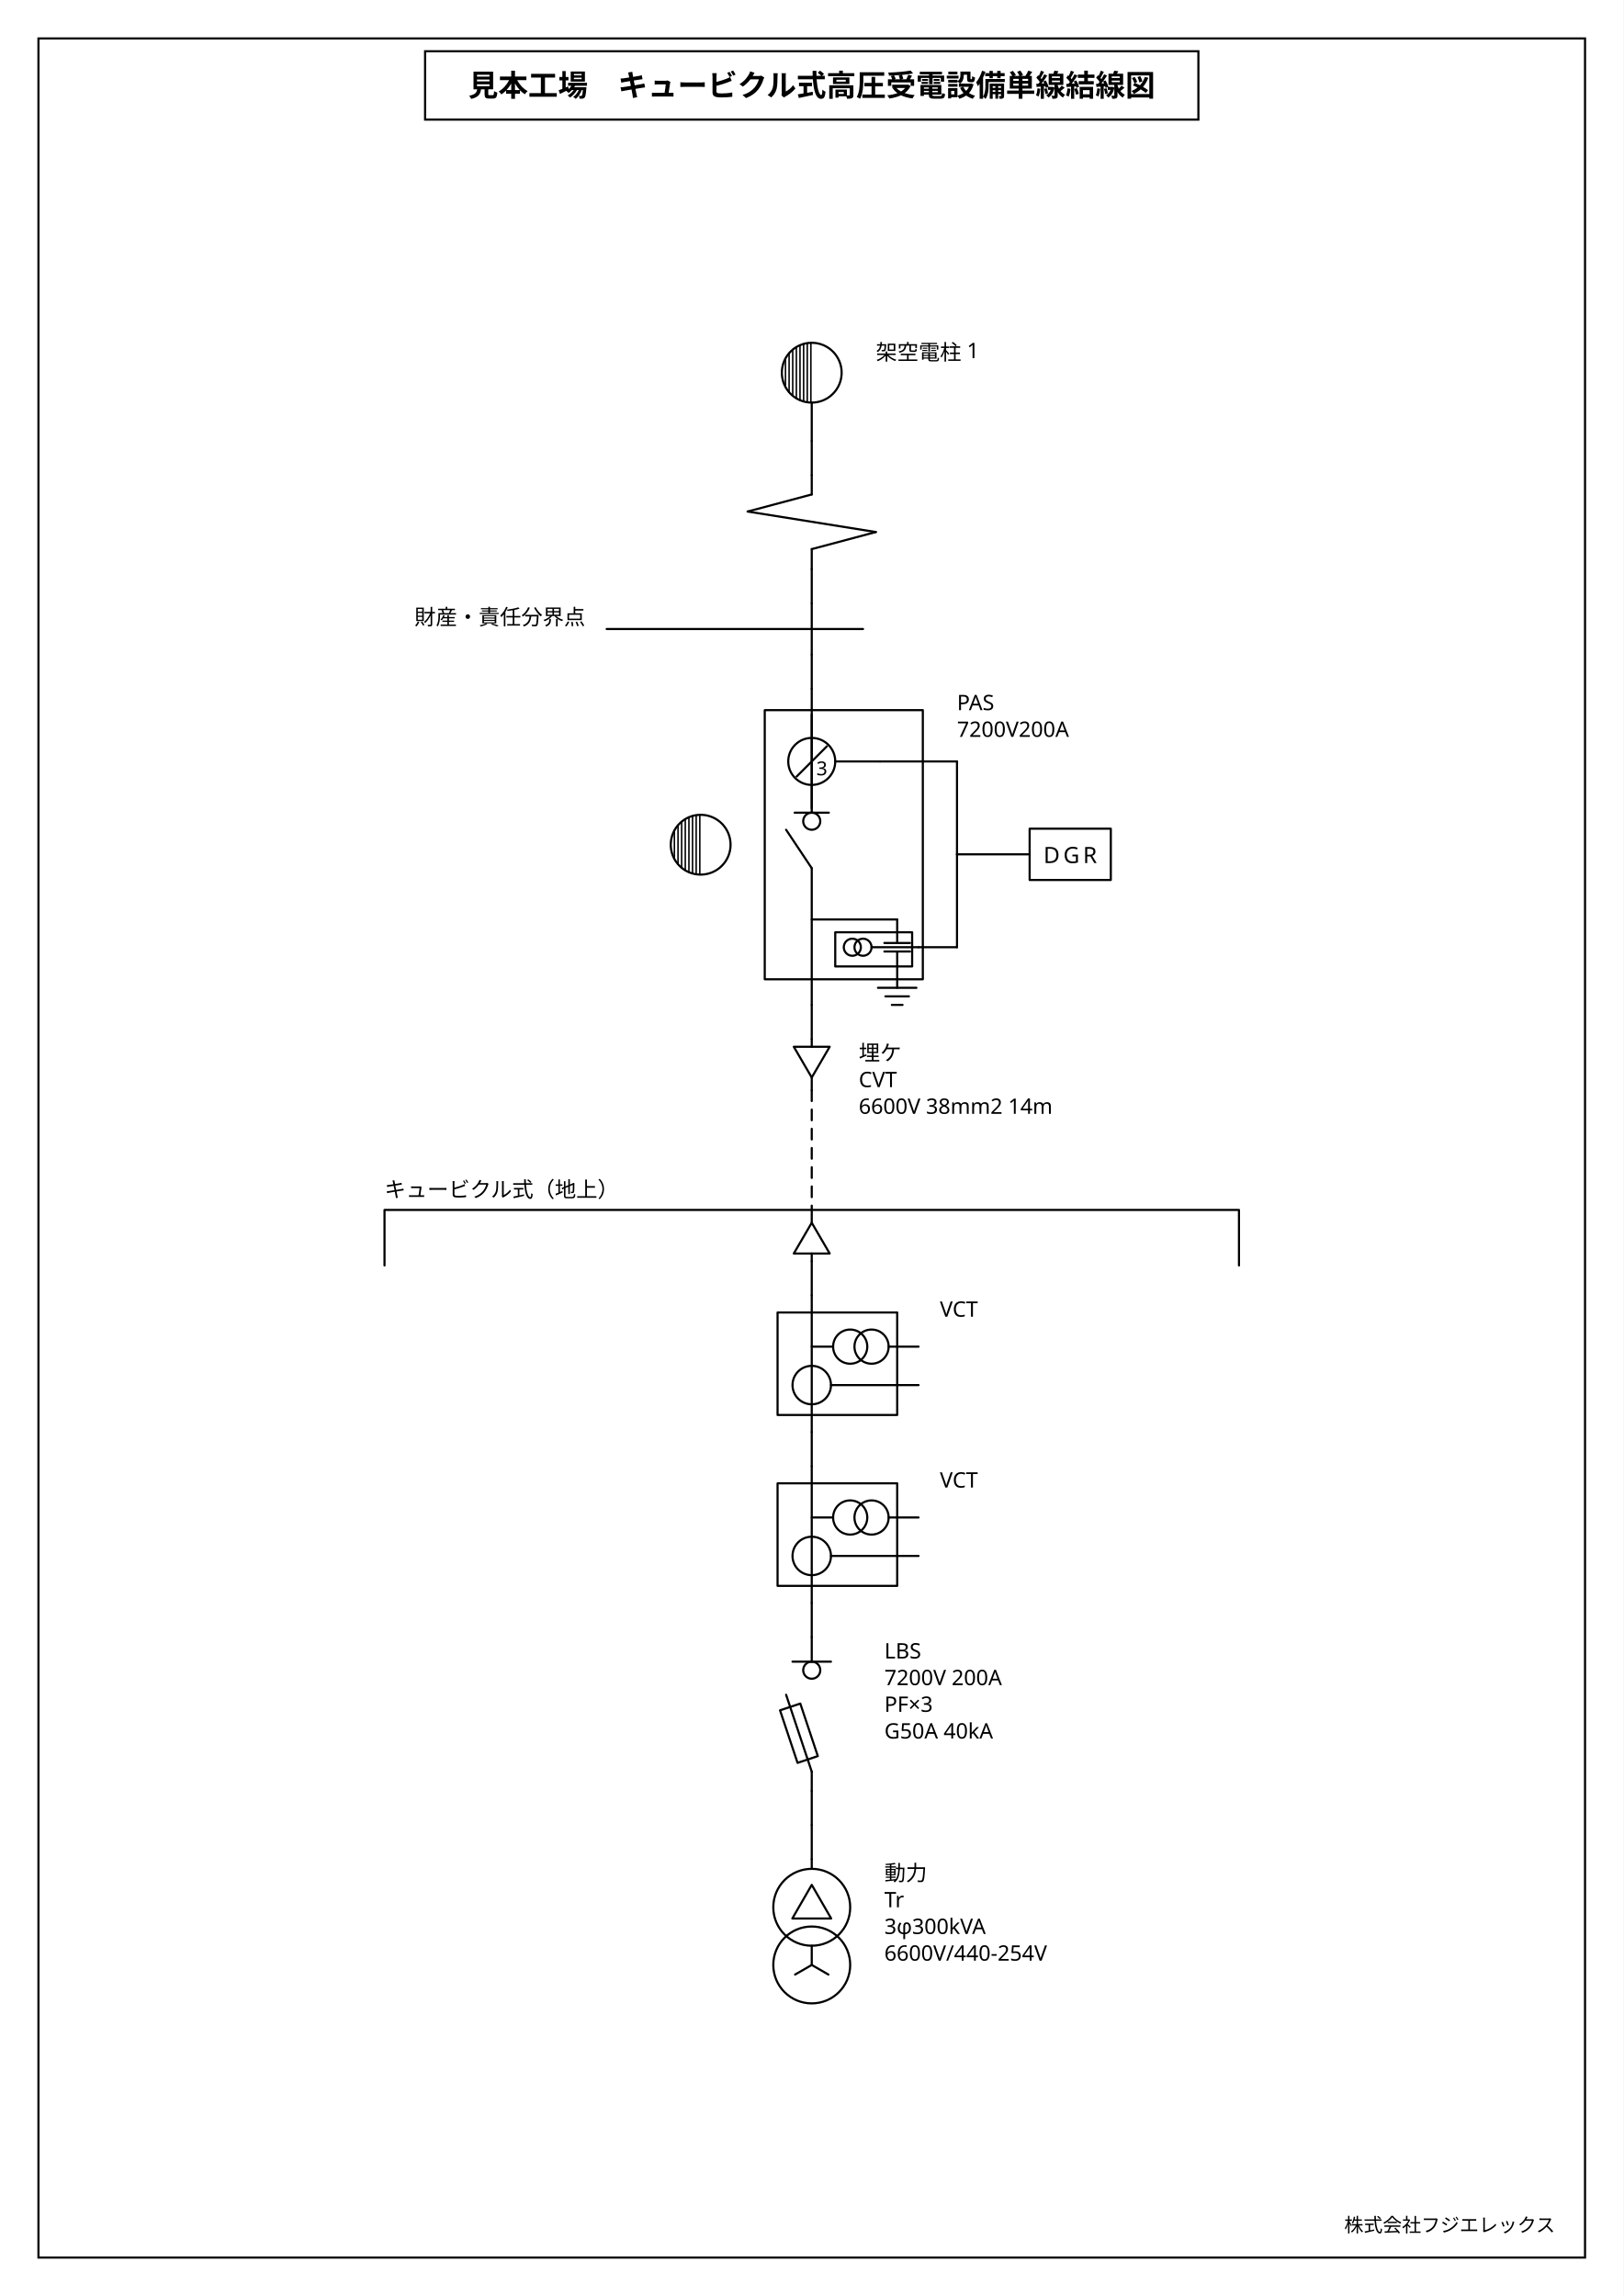
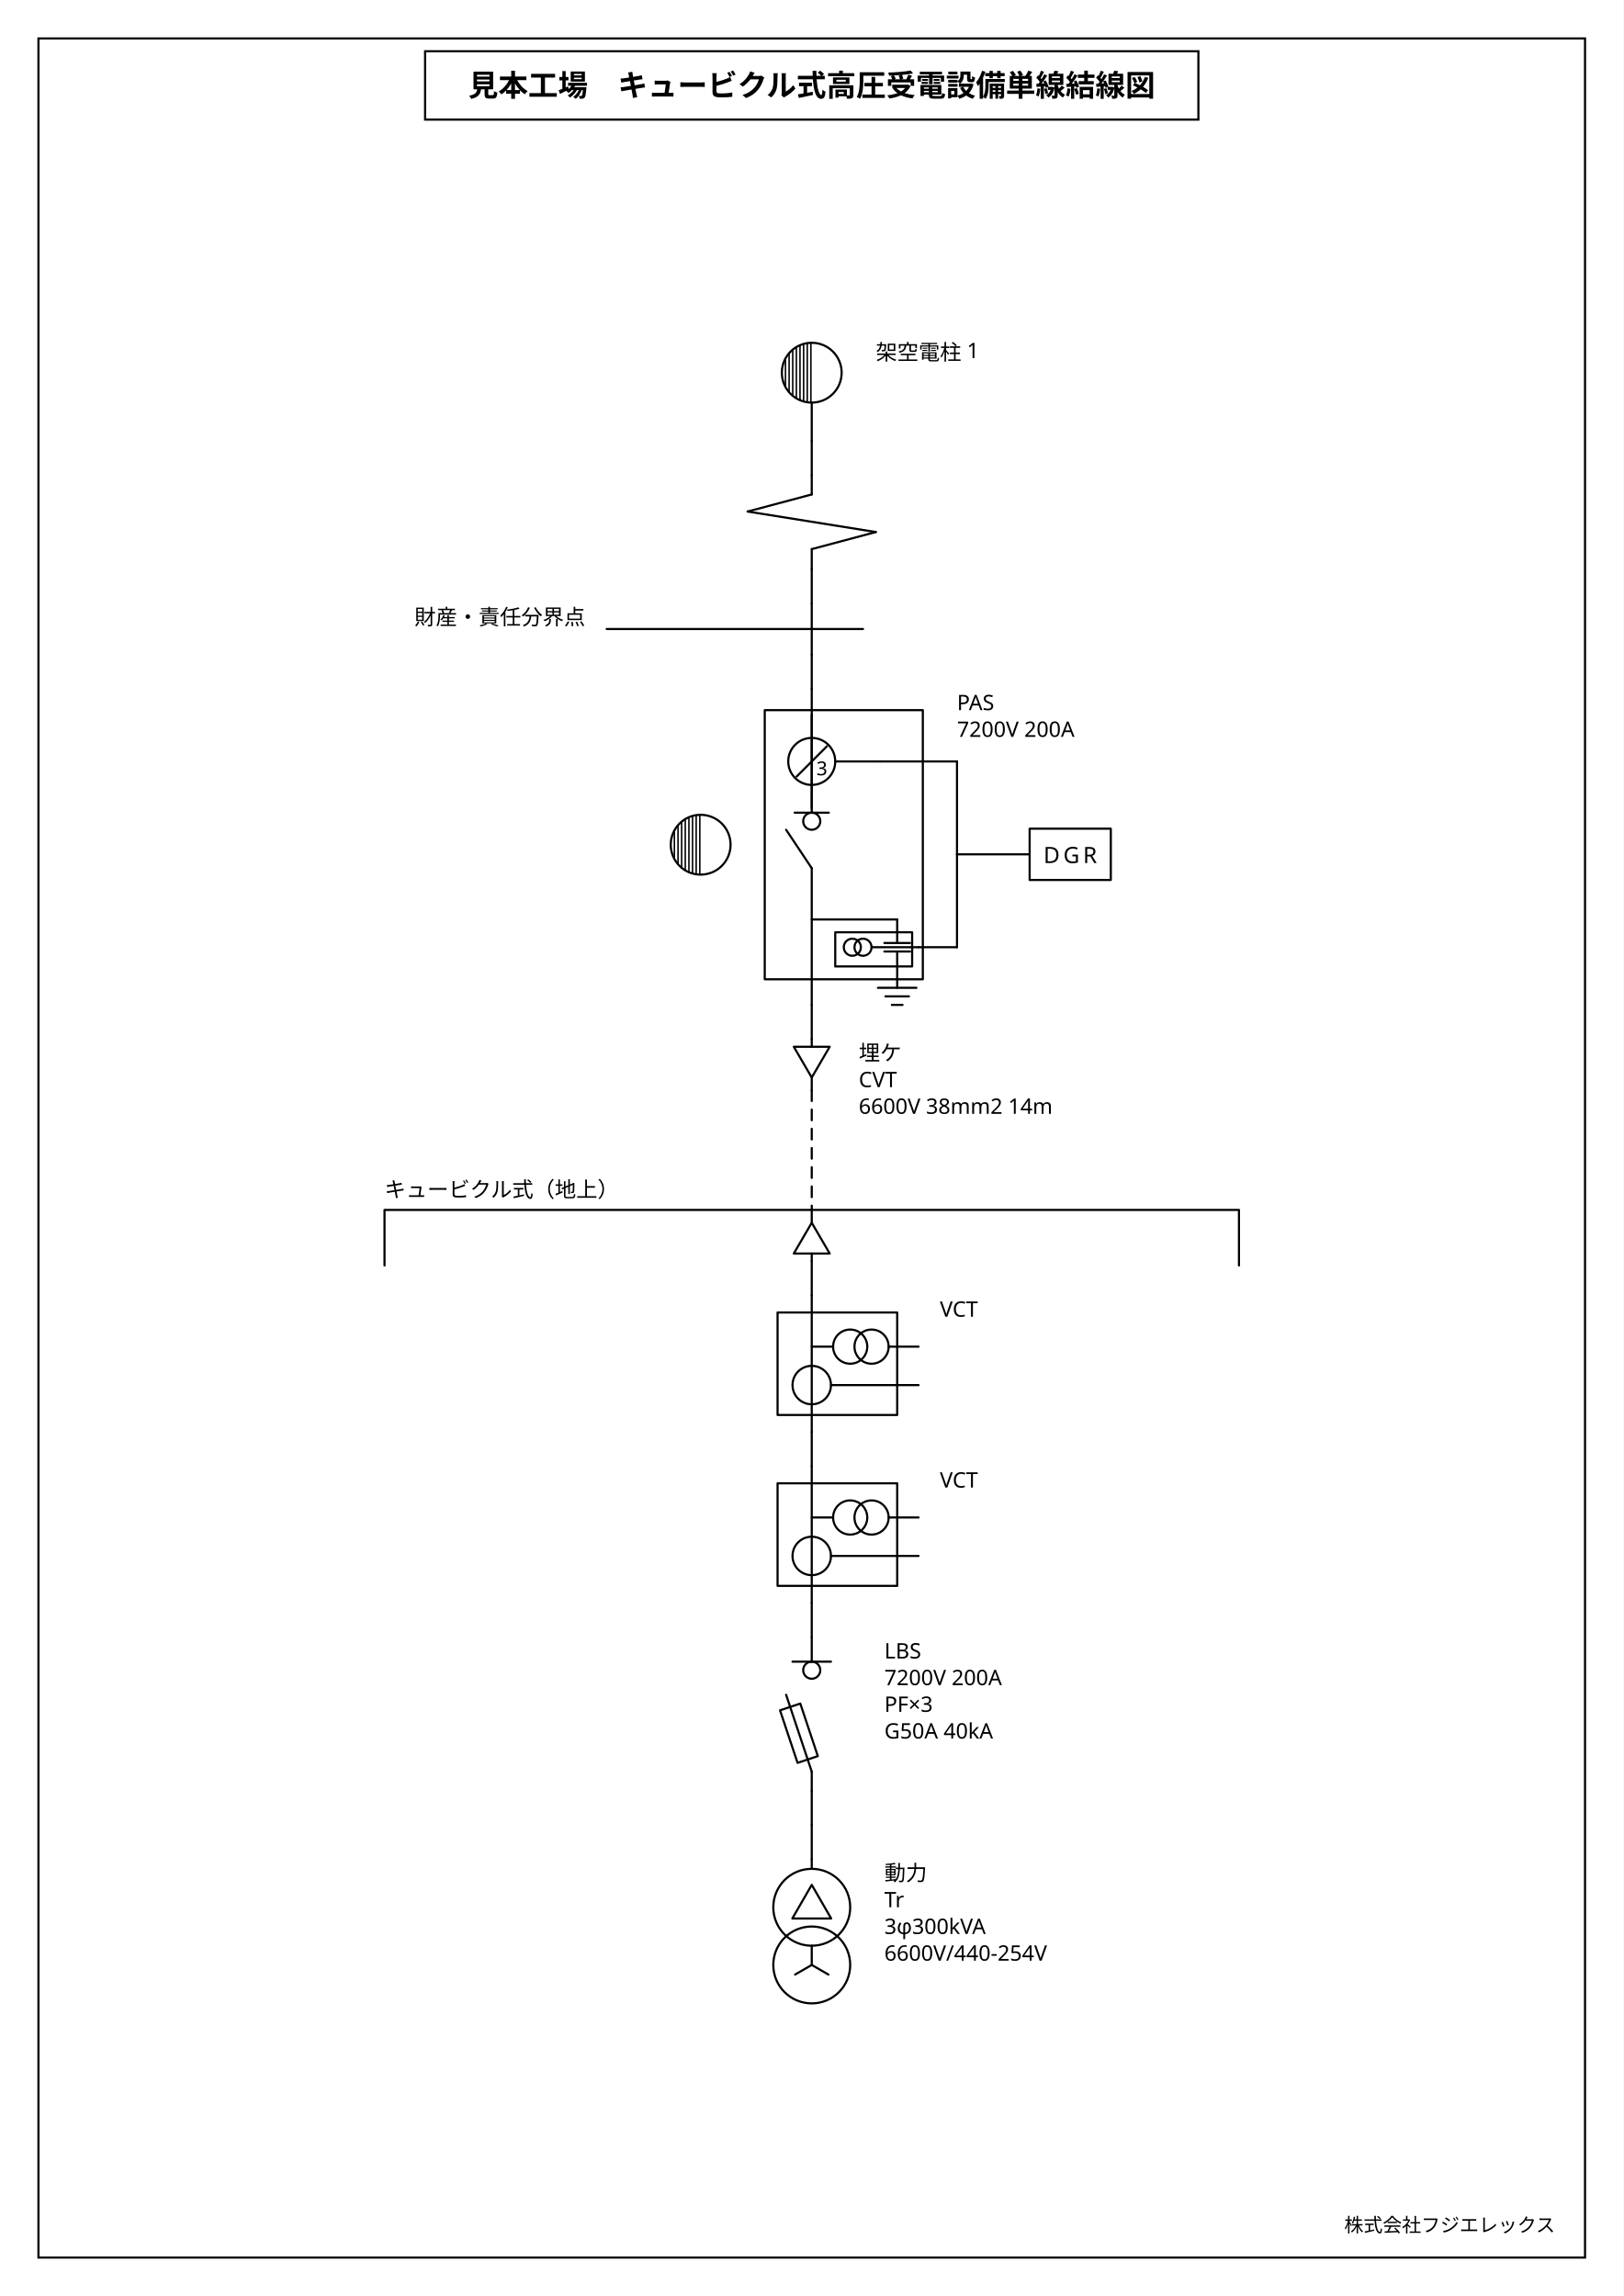
<svg xmlns="http://www.w3.org/2000/svg" viewBox="0 0 760 1075" width="760" height="1075">
  <rect x="0" y="0" width="760" height="1075" fill="#fff" />
  <g stroke="#000" fill="none">
    <rect x="18" y="18" width="724" height="1039" stroke-width="1" />
    <rect x="199" y="24" width="362" height="32" stroke-width="1" />
  </g>
  <text x="380" y="45" font-size="14" font-weight="700" text-anchor="middle" font-family="IPAGothic, 'IPAゴシック', 'Noto Sans JP', 'Hiragino Kaku Gothic ProN', 'Yu Gothic', sans-serif" fill="#000">見本工場　キュービクル式高圧受電設備単線結線図</text>
  <text x="728" y="1045" font-size="9" text-anchor="end" font-family="IPAGothic, 'IPAゴシック', 'Noto Sans JP', 'Hiragino Kaku Gothic ProN', 'Yu Gothic', sans-serif" fill="#000">株式会社フジエレックス</text>
  <g transform="translate(380 158.5) scale(1)">
    <g stroke="#000" fill="none" stroke-linecap="round" stroke-linejoin="round" color="#000">
      <path d="M -200 408 L 200 408 M -200 408 L -200 434 M 200 408 L 200 434" fill="none" stroke-width="1" />
      <text x="-200" y="402" font-size="10" font-family="IPAGothic, 'IPAゴシック', 'Noto Sans JP', 'Hiragino Kaku Gothic ProN', 'Yu Gothic', sans-serif" fill="currentColor" stroke="none">キュービクル式（地上）</text>
      <line x1="0" y1="48" x2="0" y2="64" stroke-width="1" />
      <line x1="0" y1="108" x2="0" y2="124" stroke-width="1" />
      <line x1="0" y1="148" x2="0" y2="164" stroke-width="1" />
      <line x1="0" y1="272" x2="40" y2="272" stroke-width="1" />
      <line x1="32" y1="198" x2="68" y2="198" stroke-width="1" />
      <line x1="68" y1="198" x2="68" y2="241.5" stroke-width="1" />
      <line x1="50" y1="285" x2="68" y2="285" stroke-width="1" />
      <line x1="68" y1="285" x2="68" y2="241.5" stroke-width="1" />
      <line x1="68" y1="241.5" x2="102" y2="241.5" stroke-width="1" />
      <line x1="0" y1="312" x2="0" y2="328" stroke-width="1" />
      <line x1="0" y1="352" x2="0" y2="408" stroke-width="1" stroke-dasharray="5 4" />
      <line x1="0" y1="432" x2="0" y2="448" stroke-width="1" />
      <line x1="0" y1="512" x2="0" y2="528" stroke-width="1" />
      <line x1="0" y1="592" x2="0" y2="608" stroke-width="1" />
      <line x1="0" y1="680" x2="0" y2="696" stroke-width="1" />
      <line x1="0" y1="696" x2="0" y2="712" stroke-width="1" />
      <g transform="translate(-16 0)">
        <circle cx="16" cy="16" r="14" fill="none" stroke-width="1" />
        <line x1="3.7" y1="9.313" x2="3.7" y2="22.687" stroke-width="0.7" />
        <line x1="5.4" y1="6.855" x2="5.4" y2="25.145" stroke-width="0.7" />
        <line x1="7.1" y1="5.193" x2="7.1" y2="26.807" stroke-width="0.7" />
        <line x1="8.8" y1="3.993" x2="8.8" y2="28.007" stroke-width="0.7" />
        <line x1="10.5" y1="3.126" x2="10.5" y2="28.874" stroke-width="0.7" />
        <line x1="12.2" y1="2.526" x2="12.2" y2="29.474" stroke-width="0.7" />
        <line x1="13.9" y1="2.158" x2="13.9" y2="29.842" stroke-width="0.7" />
        <line x1="15.6" y1="2.006" x2="15.6" y2="29.994" stroke-width="0.7" />
        <line x1="16" y1="30" x2="16" y2="48" stroke-width="1" />
      </g>
      <text x="30" y="10" font-size="10" text-anchor="start" font-family="IPAGothic, 'IPAゴシック', 'Noto Sans JP', 'Hiragino Kaku Gothic ProN', 'Yu Gothic', sans-serif" fill="currentColor" stroke="none">
        <tspan x="30" dy="0">架空電柱 1</tspan>
      </text>
      <g transform="translate(-30 64)">
        <line x1="30" y1="0" x2="30" y2="9" stroke-width="1" />
        <line x1="30" y1="9" x2="0" y2="17" stroke-width="1" />
        <line x1="0" y1="17" x2="60" y2="26.6" stroke-width="1" />
        <line x1="60" y1="26.6" x2="30" y2="34.6" stroke-width="1" />
        <line x1="30" y1="34.6" x2="30" y2="44" stroke-width="1" />
      </g>
      <g transform="translate(-96 124)">
        <line x1="96" y1="0" x2="96" y2="24" stroke-width="1" />
        <line x1="0" y1="12" x2="120" y2="12" stroke-width="1" />
      </g>
      <text x="-106" y="134" font-size="10" text-anchor="end" font-family="IPAGothic, 'IPAゴシック', 'Noto Sans JP', 'Hiragino Kaku Gothic ProN', 'Yu Gothic', sans-serif" fill="currentColor" stroke="none">
        <tspan x="-106" dy="0">財産・責任分界点</tspan>
      </text>
      <g transform="translate(-28 164)">
        <line x1="28" y1="0" x2="28" y2="10" stroke-width="1" />
        <rect x="6" y="10" width="74" height="126" fill="none" stroke-width="1" />
        <line x1="28" y1="10" x2="28" y2="58" stroke-width="1" />
        <line x1="20" y1="58" x2="36" y2="58" stroke-width="1" />
        <circle cx="28" cy="62" r="4" fill="none" stroke-width="1" />
        <line x1="28" y1="84" x2="16" y2="66" stroke-width="1" />
        <line x1="28" y1="84" x2="28" y2="148" stroke-width="1" />
      </g>
      <text x="68" y="174" font-size="10" text-anchor="start" font-family="IPAGothic, 'IPAゴシック', 'Noto Sans JP', 'Hiragino Kaku Gothic ProN', 'Yu Gothic', sans-serif" fill="currentColor" stroke="none">
        <tspan x="68" dy="0">PAS</tspan>
-         <tspan x="68" dy="12.5">7200V200A</tspan>
+         <tspan x="68" dy="12.5">7200V 200A</tspan>
      </text>
      <g transform="translate(-68 221)">
        <circle cx="16" cy="16" r="14" fill="none" stroke-width="1" />
        <line x1="3.7" y1="9.313" x2="3.7" y2="22.687" stroke-width="0.7" />
        <line x1="5.4" y1="6.855" x2="5.4" y2="25.145" stroke-width="0.7" />
        <line x1="7.1" y1="5.193" x2="7.1" y2="26.807" stroke-width="0.7" />
        <line x1="8.8" y1="3.993" x2="8.8" y2="28.007" stroke-width="0.7" />
        <line x1="10.5" y1="3.126" x2="10.5" y2="28.874" stroke-width="0.7" />
        <line x1="12.2" y1="2.526" x2="12.2" y2="29.474" stroke-width="0.7" />
        <line x1="13.9" y1="2.158" x2="13.9" y2="29.842" stroke-width="0.7" />
        <line x1="15.6" y1="2.006" x2="15.6" y2="29.994" stroke-width="0.7" />
      </g>
      <g transform="translate(-20 176)">
        <line x1="20" y1="0" x2="20" y2="44" stroke-width="1" />
        <circle cx="20" cy="22" r="11" fill="none" stroke-width="1" />
        <line x1="12.929" y1="29.071" x2="27.071" y2="14.929" stroke-width="1" />
        <text x="24.75" y="25" font-size="9" text-anchor="middle" dominant-baseline="central" font-family="IPAGothic, 'IPAゴシック', 'Noto Sans JP', 'Hiragino Kaku Gothic ProN', 'Yu Gothic', sans-serif" fill="currentColor" stroke="none">3</text>
        <line x1="31" y1="22" x2="52" y2="22" stroke-width="1" />
      </g>
      <g transform="translate(10 272)">
        <line x1="30" y1="0" x2="30" y2="11" stroke-width="1" />
        <rect x="1" y="6" width="36" height="16" fill="none" stroke-width="1" />
        <line x1="24" y1="11" x2="36" y2="11" stroke-width="1" />
        <line x1="24" y1="15" x2="36" y2="15" stroke-width="1" />
        <line x1="30" y1="15" x2="30" y2="32" stroke-width="1" />
        <line x1="21" y1="32" x2="39" y2="32" stroke-width="1" />
        <line x1="24.5" y1="36" x2="35.5" y2="36" stroke-width="1" />
        <line x1="27.5" y1="40" x2="32.5" y2="40" stroke-width="1" />
        <line x1="18" y1="13" x2="40" y2="13" stroke-width="1" />
        <circle cx="9" cy="13" r="4" fill="none" stroke-width="1" />
        <circle cx="14" cy="13" r="4" fill="none" stroke-width="1" />
      </g>
      <g transform="translate(102 229.5)">
        <rect x="0" y="0" width="38" height="24" fill="none" stroke-width="1" />
        <text x="19" y="12" font-size="10.5" text-anchor="middle" dominant-baseline="central" font-family="IPAGothic, 'IPAゴシック', 'Noto Sans JP', 'Hiragino Kaku Gothic ProN', 'Yu Gothic', sans-serif" letter-spacing="1.6" fill="currentColor" stroke="none">DGR</text>
      </g>
      <g transform="translate(-12 328)">
        <line x1="12" y1="0" x2="12" y2="3.6" stroke-width="1" />
        <polygon points="3.6,3.6 20.4,3.6 12,18" fill="none" stroke-width="1" />
        <line x1="12" y1="18" x2="12" y2="24" stroke-width="1" />
      </g>
      <text x="22" y="338" font-size="10" text-anchor="start" font-family="IPAGothic, 'IPAゴシック', 'Noto Sans JP', 'Hiragino Kaku Gothic ProN', 'Yu Gothic', sans-serif" fill="currentColor" stroke="none">
        <tspan x="22" dy="0">埋ケ</tspan>
        <tspan x="22" dy="12.5">CVT</tspan>
        <tspan x="22" dy="12.5">6600V 38mm2 14m</tspan>
      </text>
      <g transform="translate(-12 408) rotate(180 12 12)">
        <line x1="12" y1="0" x2="12" y2="3.6" stroke-width="1" />
        <polygon points="3.6,3.6 20.4,3.6 12,18" fill="none" stroke-width="1" />
        <line x1="12" y1="18" x2="12" y2="24" stroke-width="1" />
      </g>
      <g transform="translate(-22 448)">
        <line x1="22" y1="0" x2="22" y2="64" stroke-width="1" />
        <rect x="6" y="8" width="56" height="48" fill="none" stroke-width="1" />
        <line x1="22" y1="24" x2="32" y2="24" stroke-width="1" />
        <circle cx="40" cy="24" r="8" fill="none" stroke-width="1" />
        <circle cx="50" cy="24" r="8" fill="none" stroke-width="1" />
        <line x1="58" y1="24" x2="72" y2="24" stroke-width="1" />
        <circle cx="22" cy="42" r="9" fill="none" stroke-width="1" />
        <line x1="31" y1="42" x2="72" y2="42" stroke-width="1" />
      </g>
      <text x="60" y="458" font-size="10" text-anchor="start" font-family="IPAGothic, 'IPAゴシック', 'Noto Sans JP', 'Hiragino Kaku Gothic ProN', 'Yu Gothic', sans-serif" fill="currentColor" stroke="none">
        <tspan x="60" dy="0">VCT</tspan>
      </text>
      <g transform="translate(-22 528)">
        <line x1="22" y1="0" x2="22" y2="64" stroke-width="1" />
        <rect x="6" y="8" width="56" height="48" fill="none" stroke-width="1" />
        <line x1="22" y1="24" x2="32" y2="24" stroke-width="1" />
        <circle cx="40" cy="24" r="8" fill="none" stroke-width="1" />
        <circle cx="50" cy="24" r="8" fill="none" stroke-width="1" />
        <line x1="58" y1="24" x2="72" y2="24" stroke-width="1" />
        <circle cx="22" cy="42" r="9" fill="none" stroke-width="1" />
        <line x1="31" y1="42" x2="72" y2="42" stroke-width="1" />
      </g>
      <text x="60" y="538" font-size="10" text-anchor="start" font-family="IPAGothic, 'IPAゴシック', 'Noto Sans JP', 'Hiragino Kaku Gothic ProN', 'Yu Gothic', sans-serif" fill="currentColor" stroke="none">
        <tspan x="60" dy="0">VCT</tspan>
      </text>
      <g transform="translate(-24 608)">
        <line x1="24" y1="0" x2="24" y2="11.5" stroke-width="1" />
        <line x1="15" y1="11.5" x2="33" y2="11.5" stroke-width="1" />
        <circle cx="24" cy="15.5" r="4" fill="none" stroke-width="1" />
        <line x1="24" y1="63" x2="12" y2="27" stroke-width="1" />
        <polygon points="26.843,55.719 18.643,31.119 9.157,34.281 17.357,58.881" fill="none" stroke-width="1" />
        <line x1="24" y1="63" x2="24" y2="72" stroke-width="1" />
      </g>
      <text x="34" y="618" font-size="10" text-anchor="start" font-family="IPAGothic, 'IPAゴシック', 'Noto Sans JP', 'Hiragino Kaku Gothic ProN', 'Yu Gothic', sans-serif" fill="currentColor" stroke="none">
        <tspan x="34" dy="0">LBS</tspan>
        <tspan x="34" dy="12.5">7200V 200A</tspan>
        <tspan x="34" dy="12.5">PF×3</tspan>
        <tspan x="34" dy="12.5">G50A 40kA</tspan>
      </text>
      <g transform="translate(-24 712)">
        <line x1="24" y1="0" x2="24" y2="4.5" stroke-width="1" />
        <circle cx="24" cy="22.5" r="18" fill="none" stroke-width="1" />
        <circle cx="24" cy="49.5" r="18" fill="none" stroke-width="1" />
        <polygon points="24,12 33.093,27.75 14.907,27.75" fill="none" stroke-width="1" />
        <line x1="24" y1="49.5" x2="24" y2="40.5" stroke-width="1" />
        <line x1="24" y1="49.5" x2="31.794" y2="54" stroke-width="1" />
        <line x1="24" y1="49.5" x2="16.206" y2="54" stroke-width="1" />
      </g>
      <text x="34" y="722" font-size="10" text-anchor="start" font-family="IPAGothic, 'IPAゴシック', 'Noto Sans JP', 'Hiragino Kaku Gothic ProN', 'Yu Gothic', sans-serif" fill="currentColor" stroke="none">
        <tspan x="34" dy="0">動力</tspan>
        <tspan x="34" dy="12.5">Tr</tspan>
        <tspan x="34" dy="12.5">3φ300kVA</tspan>
        <tspan x="34" dy="12.5">6600V/440-254V</tspan>
      </text>
    </g>
  </g>
</svg>
